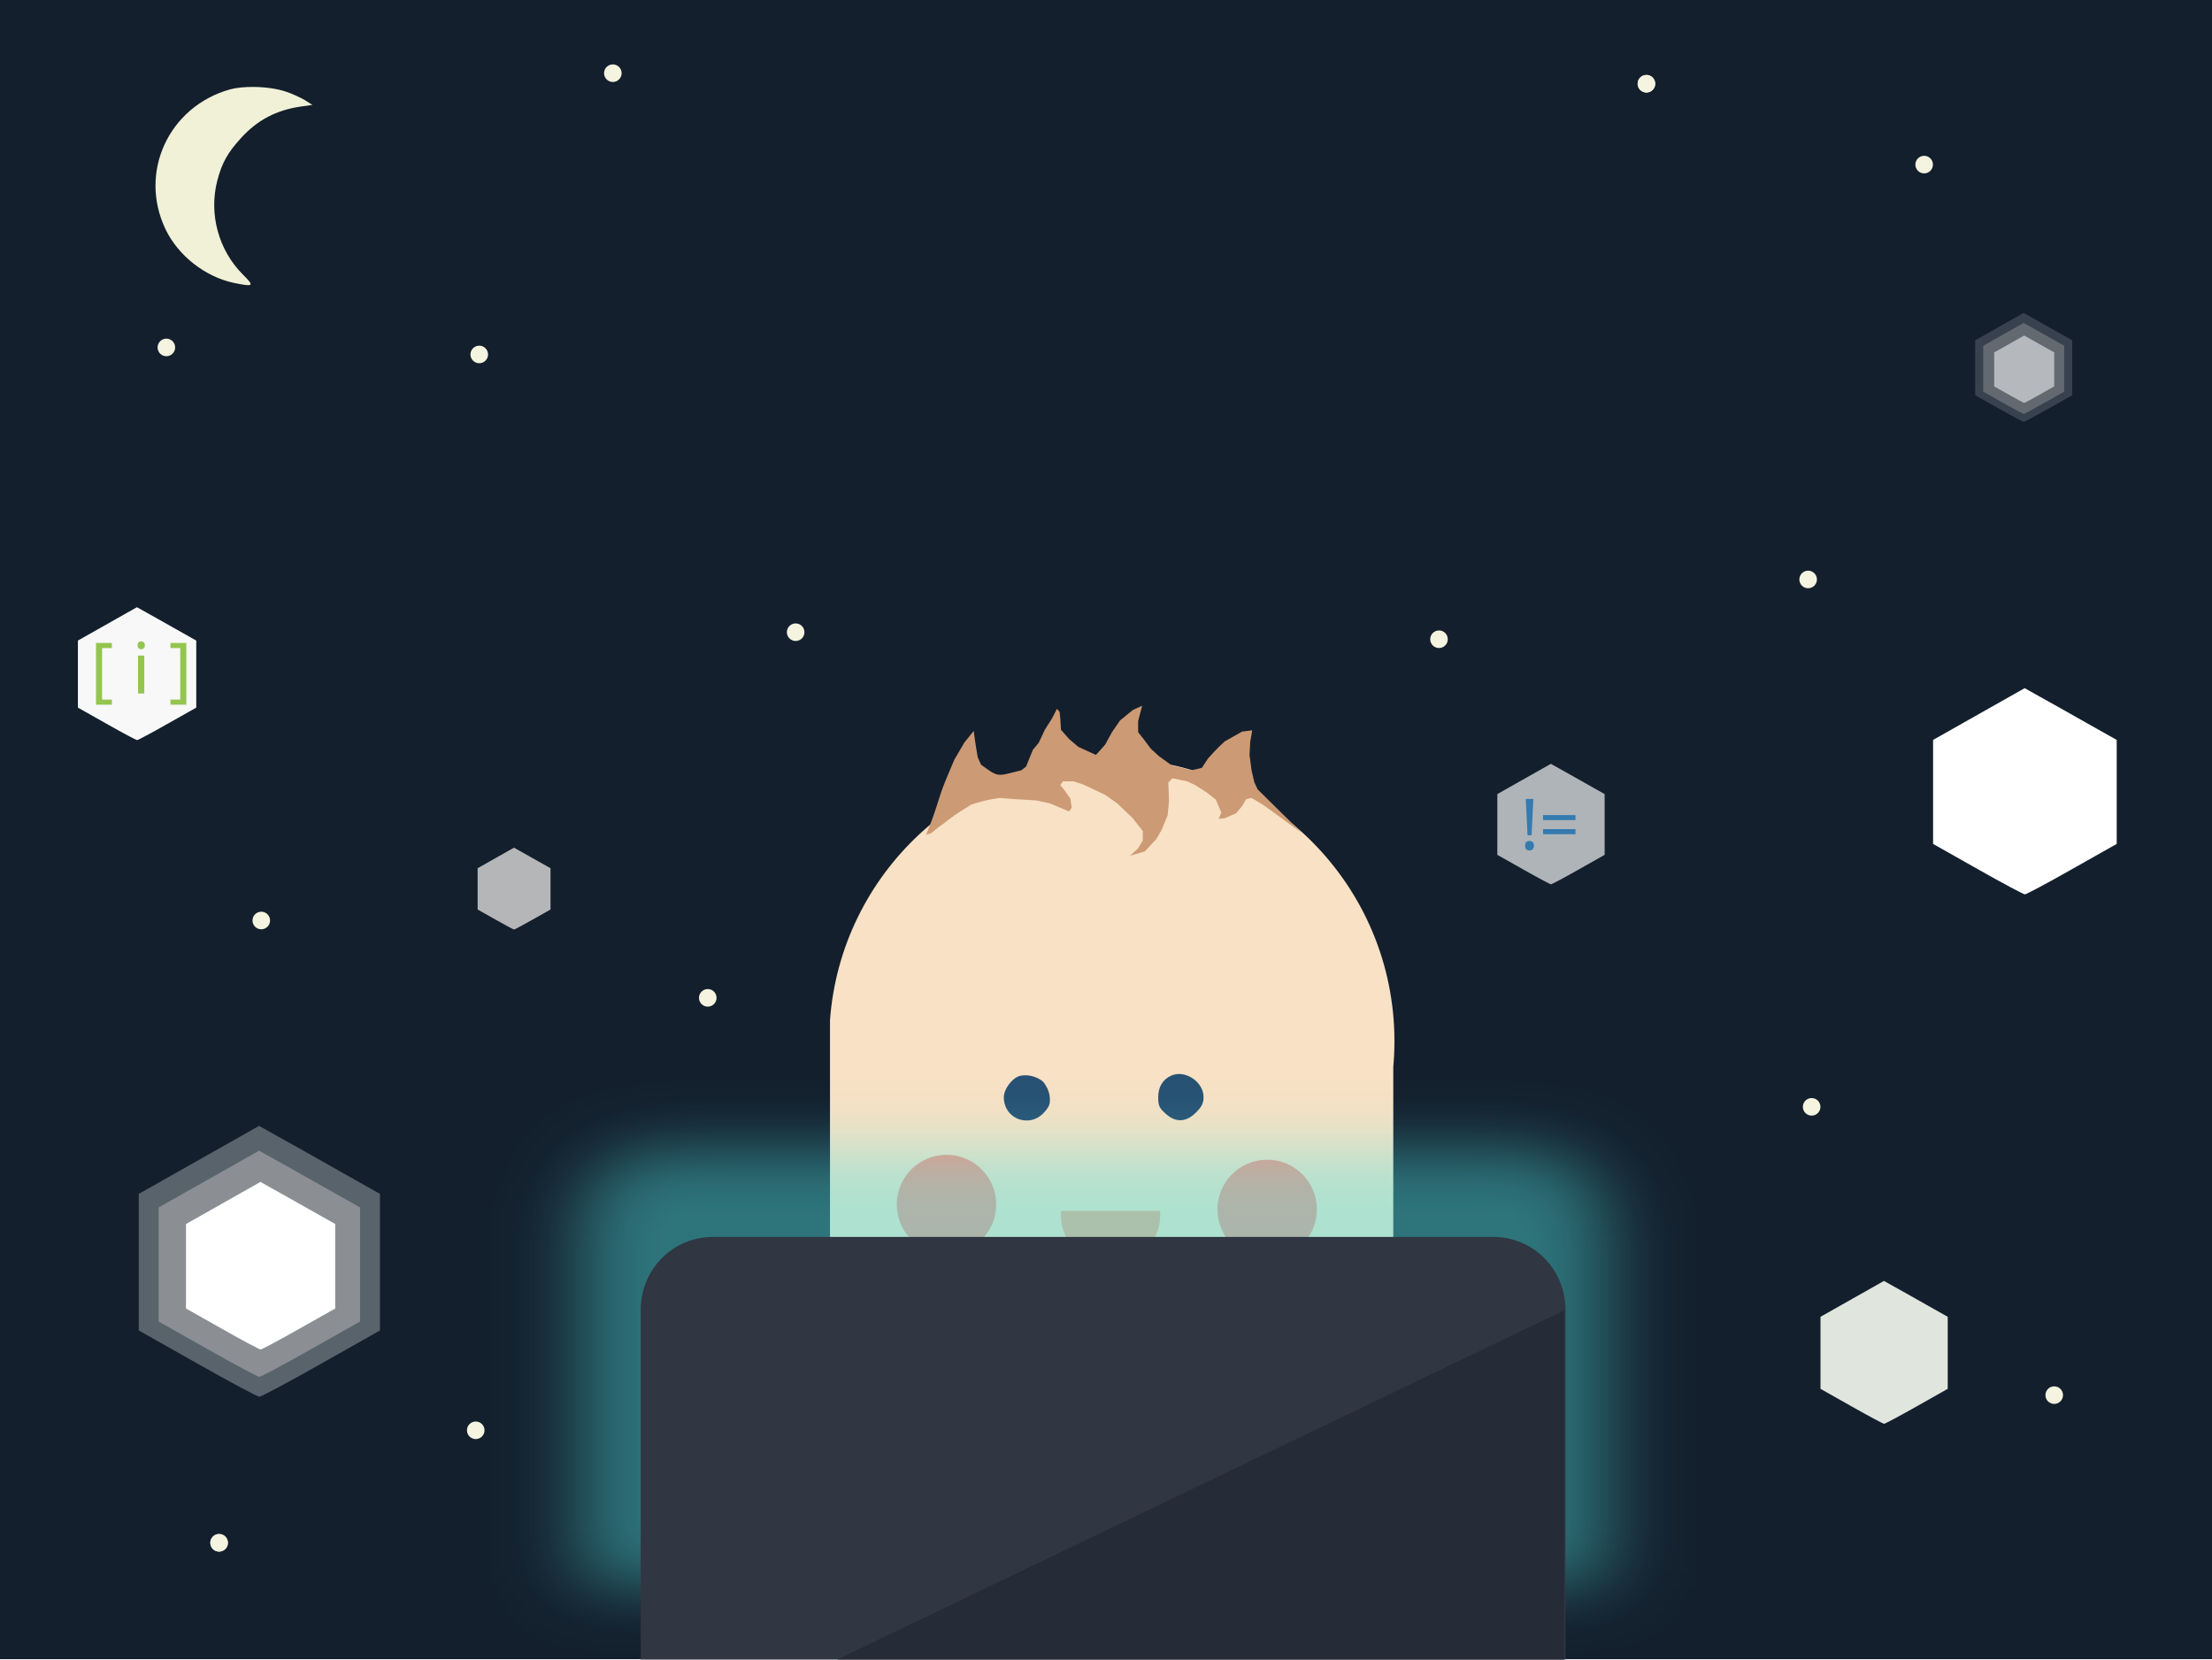
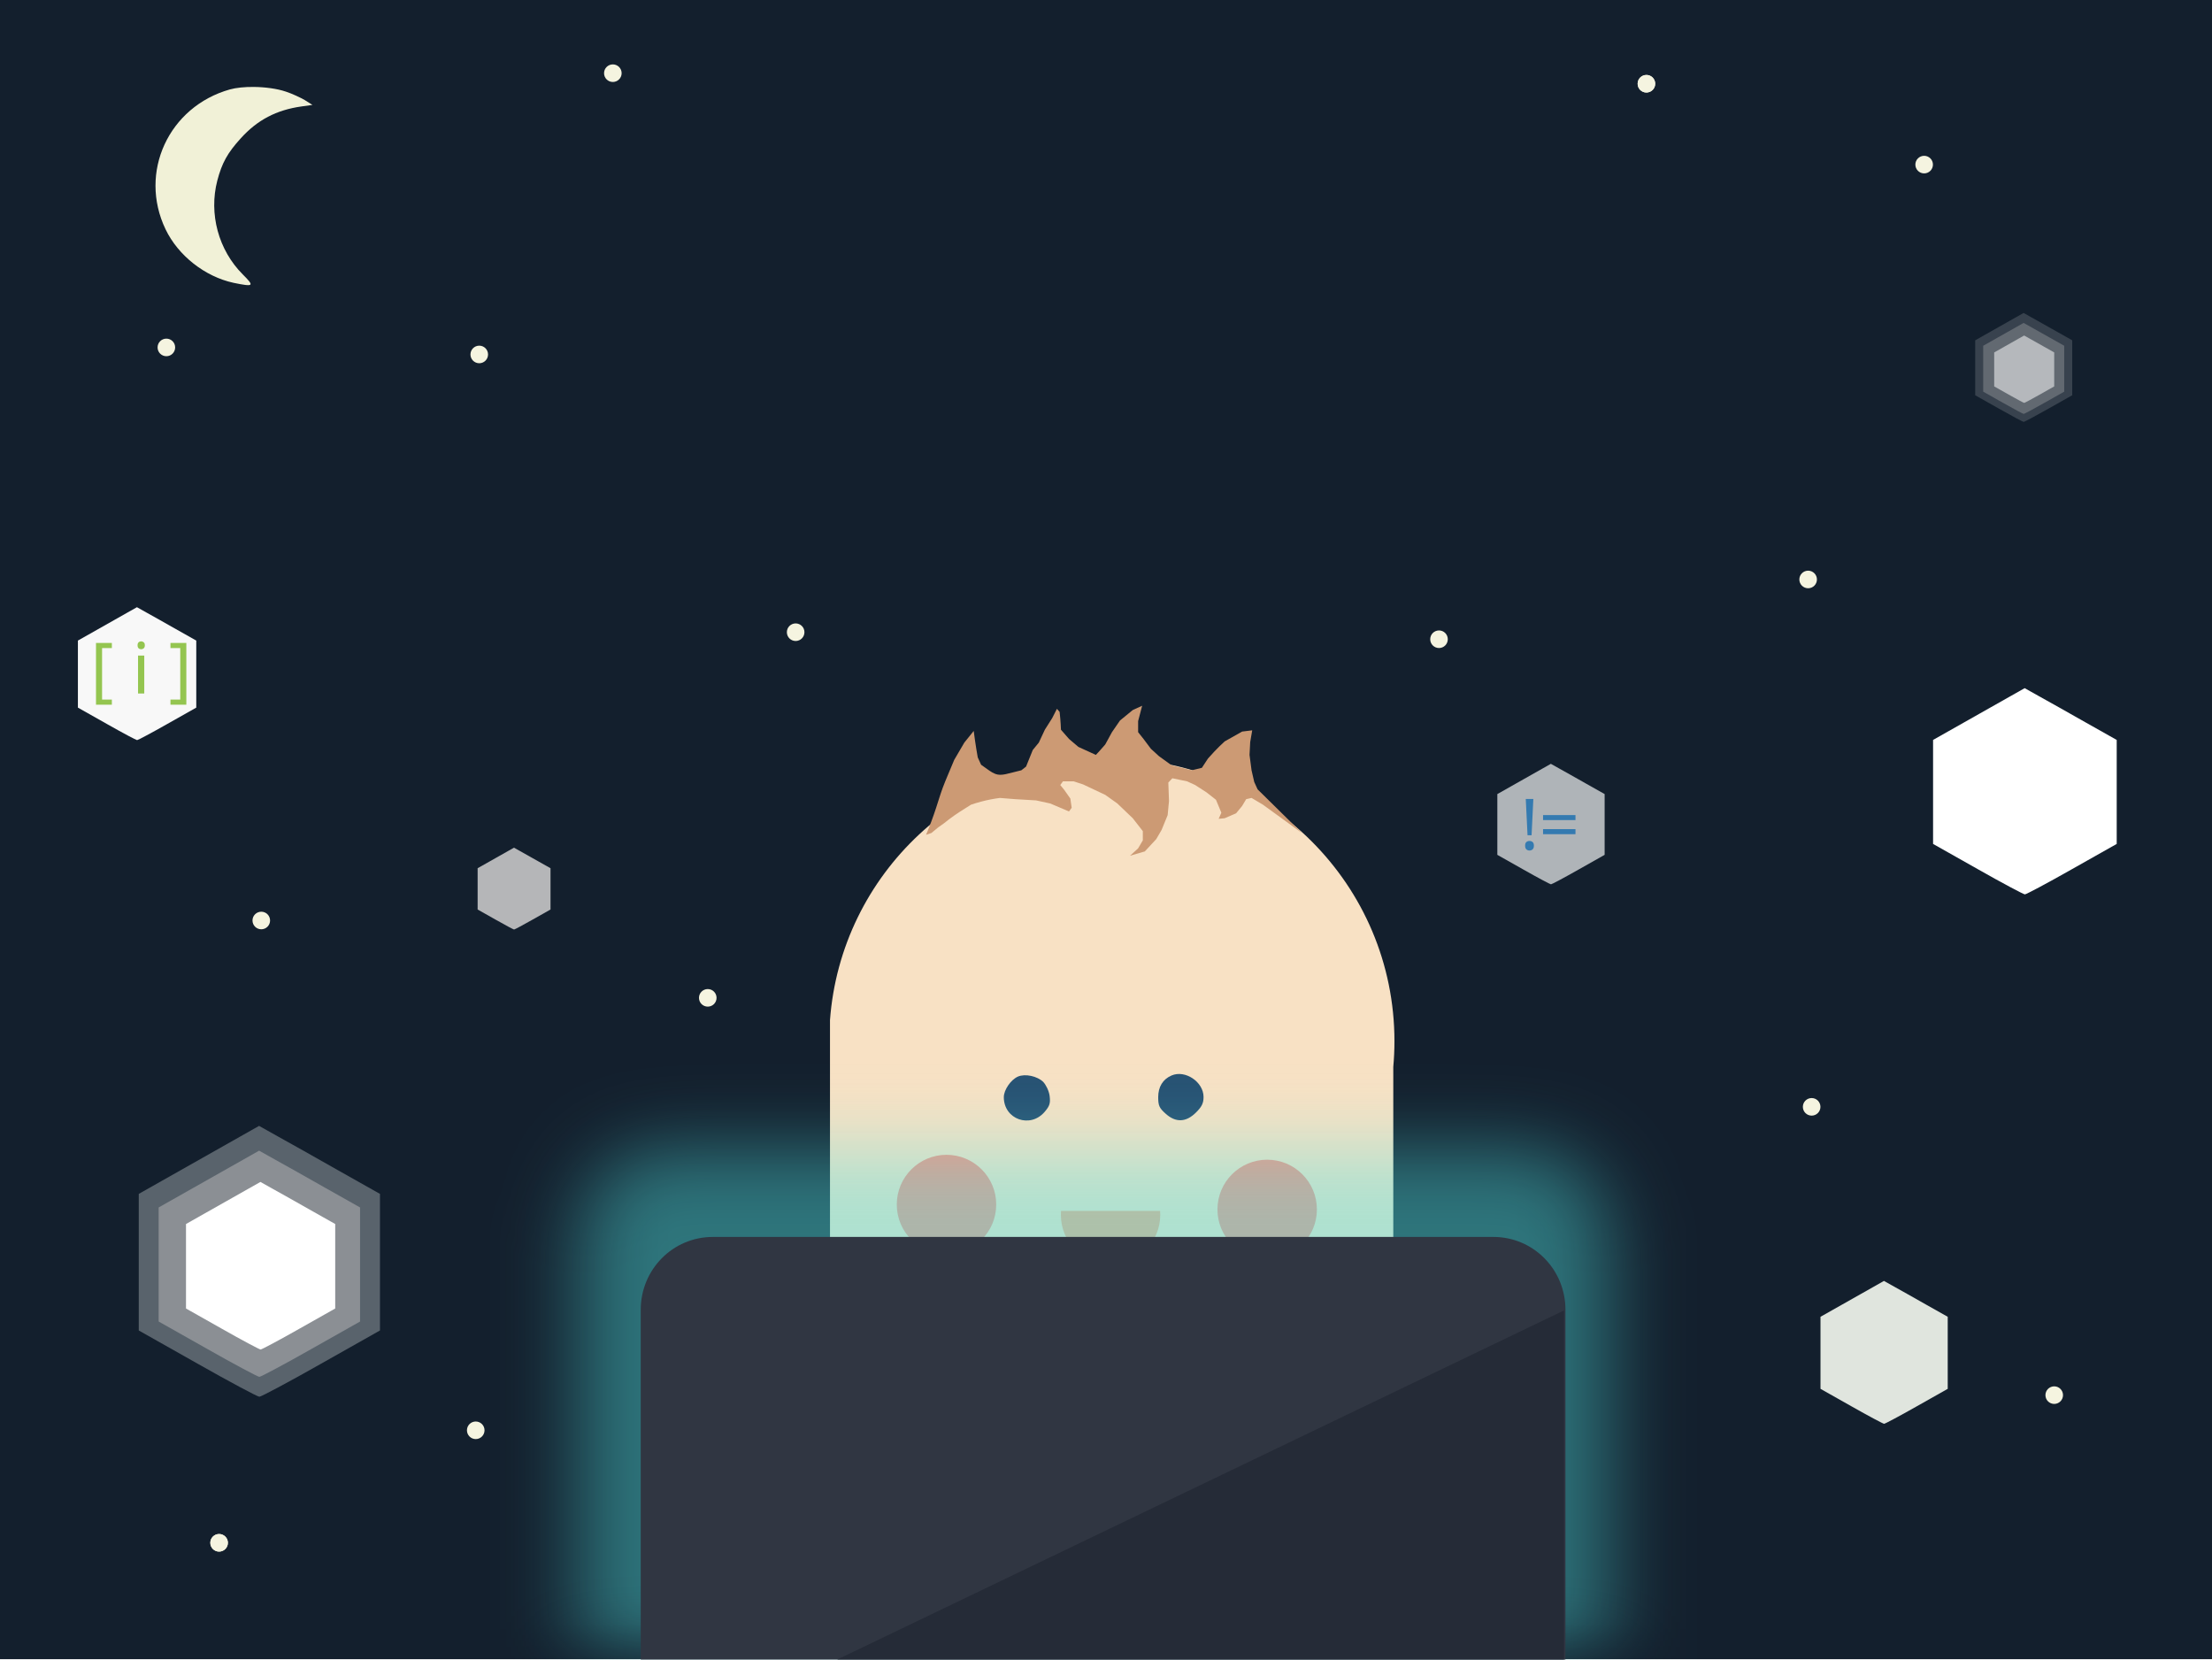
<svg xmlns="http://www.w3.org/2000/svg" version="1.0" width="1249.738" height="937.546" viewBox="0 0 999.79 750.037" preserveAspectRatio="xMidYMid meet" id="svg2">
  <defs id="defs26">
    <filter id="filter4091" x="-0.093" width="1.186" y="-0.169" height="1.337" color-interpolation-filters="sRGB">
      <feGaussianBlur stdDeviation="16.217" id="feGaussianBlur4093" />
    </filter>
  </defs>
-   <g id="g7183" transform="translate(-2.4360142e-6,2.9649414e-8)">
-     <rect y="-2.9649353e-008" x="2.5267028e-009" height="749.845" width="999.79" id="rect3982" style="fill:#131f2d;fill-opacity:1;stroke:none" />
-     <g id="g7163">
-       <g id="g4053" transform="translate(-0.2808923,-1.08527)">
+   <g id="g3221">
+     <rect y="6.0805175e-014" x="-2.4334875e-006" height="749.845" width="999.79" id="rect3982" style="fill:#131f2d;fill-opacity:1;stroke:none" />
+     <g id="g3201">
+       <g id="g4053" transform="translate(-0.2808948,-1.08527)">
        <g id="g4025">
          <path style="fill:#f8e1c4;fill-opacity:1;fill-rule:evenodd;stroke:none" d="m 628.5,429.906 c -84.165,0 -153.095,65.119 -159.219,147.719 l 0,126.031 -1.531,0 0,47.125 319.781,0 0,-146.688 c 0.43,-4.775 0.656,-9.613 0.656,-14.5 0,-88.194 -71.494,-159.688 -159.688,-159.688 z" transform="scale(0.8,0.8)" id="path3013" />
          <path style="fill:#cc9a74;fill-opacity:1;stroke:none" d="m 418.844,378.384 2.427,-0.833 3.033,-2.5 2.73,-1.945 c 0.699,-0.567 1.406,-1.123 2.123,-1.667 1.672,-1.269 3.393,-2.474 5.157,-3.611 l 4.853,-3.056 c 1.499,-0.518 3.017,-0.981 4.55,-1.389 2.79,-0.742 5.629,-1.299 8.493,-1.667 2.324,0.205 4.649,0.391 6.976,0.556 3.132,0.222 6.267,0.407 9.403,0.556 l 6.37,1.389 8.493,3.611 1.213,-1.667 -0.607,-4.167 -2.73,-3.889 -1.82,-2.222 1.213,-1.667 4.853,0 4.247,1.389 10.01,4.722 5.46,3.889 6.976,6.667 4.55,5.834 0,4.167 -2.123,3.611 -3.64,3.333 6.673,-1.944 5.157,-5.556 2.427,-4.167 2.73,-6.667 0.607,-6.389 -0.303,-8.334 1.82,-1.945 6.673,1.389 3.64,1.667 5.157,3.333 4.247,3.333 2.427,5.834 -1.213,2.778 2.73,-0.278 5.157,-2.222 2.73,-3.333 1.82,-3.056 2.427,-0.556 5.157,3.056 17.593,12.778 -20.019,-19.723 -1.517,-3.333 -1.213,-5.278 -0.91,-6.945 0.303,-5.834 0.91,-5.278 -4.55,0.556 -7.886,4.445 c -1.567,1.429 -3.085,2.911 -4.55,4.445 -1.038,1.086 -2.049,2.198 -3.033,3.333 l -2.73,4.167 -4.55,1.111 -9.1,-2.222 -5.763,-4.167 -3.64,-3.333 c -1.088,-1.499 -2.201,-2.981 -3.337,-4.445 -0.797,-1.028 -1.606,-2.046 -2.427,-3.056 l 0,-5 1.82,-6.945 -4.247,1.945 -5.763,4.722 -3.64,5.278 -3.033,5.556 -1.213,1.389 c -0.988,1.132 -1.989,2.253 -3.033,3.333 l -7.886,-3.611 -4.247,-3.611 -3.64,-4.167 c -0.061,-1.669 -0.163,-3.336 -0.303,-5 -0.086,-1.02 -0.187,-2.039 -0.303,-3.056 l -1.213,-1.389 -2.123,4.167 -3.337,5.278 -2.73,5.834 -2.73,3.333 -3.033,7.5 -2.123,1.667 -3.337,0.833 c -1.199,0.3 -2.392,0.626 -3.601,0.885 -1.209,0.259 -2.461,0.437 -3.679,0.226 -1.809,-0.313 -3.358,-1.435 -4.853,-2.5 l -2.73,-1.945 -1.517,-3.333 c -0.443,-2.494 -0.848,-4.994 -1.213,-7.5 -0.216,-1.48 -0.418,-2.961 -0.607,-4.445 l -4.247,5.278 -4.55,7.778 c -1.014,2.406 -2.025,4.814 -3.033,7.222 -0.732,1.749 -1.463,3.5 -2.123,5.278 -1.12,3.018 -2.032,6.108 -3.033,9.167 -1.353,4.133 -2.871,8.211 -4.55,12.223" id="path3803" />
        </g>
        <g id="g4043">
          <g id="g4029">
            <path style="fill:#275172;fill-opacity:1;stroke:none" id="path20" d="m 460.389,487.641 c -3.2,1.4 -6.4,6 -6.4,9.3 0,10.1 12,14.3 18.5,6.6 2.3,-2.7 2.6,-3.9 2.2,-7.2 -0.3,-2.2 -1.6,-4.9 -2.9,-6.3 -2.7,-2.6 -8.1,-3.8 -11.4,-2.4 z" />
            <path d="m 529.77,487.165 c -3.9,1.7 -6,5.1 -6,9.8 0,3.8 0.5,4.9 3.3,7.4 4.6,4.2 9.3,4 13.8,-0.5 2.6,-2.6 3.4,-4.2 3.4,-7 0,-6.8 -8.3,-12.4 -14.5,-9.7 z" id="path22" style="fill:#275172;fill-opacity:1;stroke:none" />
          </g>
          <g id="g4037">
            <path style="fill:#f5a882;fill-opacity:1;stroke:none" d="m 502.225,572.595 c 12.411,0 22.475,-10.064 22.475,-22.475 0,-0.599 -0.029,-1.188 -0.075,-1.775 l -44.775,0 c -0.046,0.587 -0.075,1.176 -0.075,1.775 0,12.411 10.039,22.475 22.45,22.475 z" id="path3918" />
            <g id="g4033">
              <path style="fill:#f59382;fill-opacity:1;stroke:none" id="path3937" d="m 561.79,726.829 c 0,15.513 -12.576,28.09 -28.09,28.09 -15.513,0 -28.09,-12.576 -28.09,-28.09 0,-15.513 12.576,-28.09 28.09,-28.09 15.513,0 28.09,12.576 28.09,28.09 z" transform="matrix(0.8,0,0,0.8,1.123581,-35.9821)" />
              <path transform="matrix(0.8,0,0,0.8,146.0655,-33.77074)" d="m 561.79,726.829 c 0,15.513 -12.576,28.09 -28.09,28.09 -15.513,0 -28.09,-12.576 -28.09,-28.09 0,-15.513 12.576,-28.09 28.09,-28.09 15.513,0 28.09,12.576 28.09,28.09 z" id="path3939" style="fill:#f59382;fill-opacity:1;stroke:none" />
            </g>
          </g>
        </g>
      </g>
-       <g id="g7157">
-         <path id="path7155" d="m 322.475,520.4 c -18.056,0 -32.6,17.748 -32.6,39.819 l 0,23.347 0,127.707 0,39.849 32.6,0 352.8,0 32.575,0 0,-39.849 0,-127.707 0,-23.347 c 0,-22.071 -14.519,-39.819 -32.575,-39.819 l -352.8,0 z" style="fill:#50e1de;fill-opacity:0.441;stroke:none;filter:url(#filter4091)" transform="matrix(1.112102,0,0,0.8555609,-60.59723,74.08091)" />
-         <g transform="matrix(1,0,0,1.011905,-0.2808923,-7.753833)" id="g4003">
+       <g id="g3195">
+         <path id="path7155" d="m 322.475,520.4 c -18.056,0 -32.6,17.748 -32.6,39.819 l 0,23.347 0,127.707 0,39.849 32.6,0 352.8,0 32.575,0 0,-39.849 0,-127.707 0,-23.347 c 0,-22.071 -14.519,-39.819 -32.575,-39.819 l -352.8,0 z" style="fill:#50e1de;fill-opacity:0.441;stroke:none;filter:url(#filter4091)" transform="matrix(1.112102,0,0,1.048146,-60.59723,-26.14066)" />
+         <g transform="matrix(1,0,0,1.011905,-0.2808948,-7.753833)" id="g4003">
          <path style="fill:#303642;fill-opacity:1;stroke:none" d="m 403.094,700.156 c -22.57,0 -40.75,18.149 -40.75,40.719 l 0,23.875 0,130.594 0,40.75 40.75,0 441,0 40.719,0 0,-40.75 0,-130.594 0,-23.875 c 0,-22.57 -18.149,-40.719 -40.719,-40.719 l -441,0 z" transform="scale(0.8,0.8)" id="rect3931" />
          <path style="fill:#252b37;fill-opacity:1;stroke:none" d="M 707.189,592.956 378.675,748.875 l 298.042,0 30.472,0 0,-155.919 z" id="rect3972" />
        </g>
      </g>
    </g>
-     <g transform="translate(-0.2808923,-1.08527)" id="g4349">
+     <g transform="translate(-0.2808948,-1.08527)" id="g4349">
      <path style="fill:#f1f1d7;fill-opacity:1;stroke:none" d="m 143.656,50.469 c -5.034,-0.047 -9.852,0.422 -13.406,1.406 -34.625,9.75 -51.75,46.875 -36.375,79 7.125,14.875 22.25,26.75 38.375,30.25 11.625,2.375 12,2 5.25,-4.75 -13.75,-13.75 -19.25,-34.25 -14.375,-53 2.625,-10 5.75,-15.625 13.25,-23.875 9.375,-10.375 20.125,-16 34.25,-18 l 6.25,-0.875 -4.375,-2.75 c -2.375,-1.375 -7.125,-3.625 -10.625,-4.75 -4.922,-1.688 -11.747,-2.595 -18.219,-2.656 z" transform="scale(0.8,0.8)" id="rect3996" />
      <flowRoot xml:space="preserve" id="flowRoot4095" style="font-size:40px;font-style:normal;font-weight:normal;line-height:125%;letter-spacing:0px;word-spacing:0px;fill:#f5f4e0;fill-opacity:1;stroke:none;font-family:Sans" transform="matrix(2.577809,0,0,2.577809,-568.2037,-293.2322)">
        <flowRegion id="flowRegion4097">
          <rect id="rect4099" width="641.552" height="148.967" x="317.797" y="135.064" style="fill:#f5f4e0;fill-opacity:1" />
        </flowRegion>
        <flowPara id="flowPara4101" style="font-weight:bold;-inkscape-font-specification:Sans Bold">Soda Story</flowPara>
      </flowRoot>
      <flowRoot xml:space="preserve" id="flowRoot4130" style="font-size:40px;font-style:normal;font-weight:normal;line-height:125%;letter-spacing:0px;word-spacing:0px;fill:#fa4f58;fill-opacity:1;stroke:none;font-family:Sans" transform="matrix(1.309245,0,0,1.309245,-109.3593,-122.7018)">
        <flowRegion id="flowRegion4132">
          <rect id="rect4134" width="645.524" height="89.38" x="252.251" y="230.403" style="fill:#fa4f58;fill-opacity:1" />
        </flowRegion>
        <flowPara id="flowPara4136" style="font-weight:bold;-inkscape-font-specification:Sans Bold">
          <flowSpan style="font-weight:bold;fill:#00ffff;-inkscape-font-specification:Sans Bold" id="flowSpan4138">/*</flowSpan>HACK THE CODE<flowSpan style="font-weight:bold;fill:#00ffff;-inkscape-font-specification:Sans Bold" id="flowSpan4140">*/</flowSpan>
        </flowPara>
      </flowRoot>
    </g>
-     <g transform="translate(-0.2808923,-1.08527)" id="g4369">
+     <g transform="translate(-0.2808948,-1.08527)" id="g4369">
      <g id="g4181">
        <path style="fill:#59636c;fill-opacity:1;fill-rule:evenodd;stroke:none" d="m 117.377,509.933 -27.188,15.367 -27.188,15.367 0,30.866 0,30.866 26.532,14.973 c 14.579,8.275 27.188,14.973 27.976,14.973 0.788,0 13.397,-6.699 27.976,-14.973 l 26.532,-14.973 0,-30.866 0,-30.866 -18.651,-10.508 c -10.245,-5.779 -22.46,-12.74 -27.32,-15.367 l -8.669,-4.86 z" id="path3797" />
        <path id="path4158" d="m 117.399,521.131 -22.705,12.833 -22.705,12.833 0,25.776 0,25.776 22.156,12.504 c 12.175,6.91 22.705,12.504 23.363,12.504 0.658,0 11.188,-5.594 23.363,-12.504 l 22.156,-12.504 0,-25.776 0,-25.776 -15.575,-8.775 c -8.555,-4.826 -18.756,-10.639 -22.815,-12.833 l -7.239,-4.058 z" style="fill:#8b8f94;fill-opacity:1;fill-rule:evenodd;stroke:none" />
        <path id="path4160" d="m 117.989,535.266 -16.82,9.507 -16.82,9.507 0,19.095 0,19.095 16.414,9.263 c 9.02,5.119 16.82,9.263 17.308,9.263 0.488,0 8.288,-4.144 17.308,-9.263 l 16.414,-9.263 0,-19.095 0,-19.095 -11.539,-6.501 c -6.338,-3.575 -13.895,-7.882 -16.901,-9.507 l -5.363,-3.007 z" style="fill:#ffffff;fill-rule:evenodd;stroke:none" />
        <flowRoot transform="matrix(1.069379,0,0,1.069379,-6.372704,-189.3615)" style="font-size:40px;font-style:normal;font-weight:normal;line-height:125%;letter-spacing:0px;word-spacing:0px;fill:#d46f77;fill-opacity:1;stroke:none;font-family:Sans" id="flowRoot4150" xml:space="preserve">
          <flowRegion id="flowRegion4152">
            <rect style="fill:#d46f77;fill-opacity:1" y="690.312" x="96.909" height="64.606" width="91.291" id="rect4154" />
          </flowRegion>
          <flowPara id="flowPara4156">{;}</flowPara>
        </flowRoot>
      </g>
      <g id="g4174">
        <path id="path3826" d="m 851.802,580.002 -14.342,8.106 -14.342,8.106 0,16.281 0,16.282 13.995,7.898 c 7.69,4.365 14.342,7.898 14.757,7.898 0.416,0 7.067,-3.533 14.757,-7.898 l 13.995,-7.898 0,-16.282 0,-16.281 -9.838,-5.543 c -5.404,-3.048 -11.847,-6.72 -14.411,-8.106 l -4.573,-2.563 z" style="fill:#e0e5de;fill-opacity:1;fill-rule:evenodd;stroke:none" />
        <flowRoot transform="matrix(0.8,0,0,0.8,0,-3.177966)" style="font-size:40px;font-style:normal;font-weight:normal;line-height:125%;letter-spacing:0px;word-spacing:0px;fill:#a2c352;fill-opacity:1;stroke:none;font-family:Sans" id="flowRoot4162" xml:space="preserve">
          <flowRegion id="flowRegion4164">
            <rect style="fill:#a2c352;fill-opacity:1" y="750.794" x="1034.825" height="47.669" width="69.518" id="rect4166" />
          </flowRegion>
          <flowPara id="flowPara4168">&lt;/&gt;</flowPara>
        </flowRoot>
      </g>
      <g id="g4267">
        <path id="rect3014" d="m 915.4,312.1 -20.7,11.7 -20.7,11.7 0,23.5 0,23.5 20.2,11.4 c 11.1,6.3 20.7,11.4 21.3,11.4 0.6,0 10.2,-5.1 21.3,-11.4 l 20.2,-11.4 0,-23.5 0,-23.5 -14.2,-8 C 935,323.1 925.7,317.8 922,315.8 l -6.6,-3.7 z" style="fill:#ffffff;fill-rule:evenodd;stroke:none" />
        <flowRoot transform="matrix(0.9596258,0,0,0.9596258,-171.7954,-65.0404)" style="font-size:40px;font-style:normal;font-weight:normal;line-height:125%;letter-spacing:0px;word-spacing:0px;fill:#8dc144;fill-opacity:1;stroke:none;font-family:Sans" id="flowRoot4190" xml:space="preserve">
          <flowRegion id="flowRegion4192">
            <rect style="fill:#8dc144;fill-opacity:1" y="423.067" x="1104.343" height="55.614" width="77.463" id="rect4194" />
          </flowRegion>
          <flowPara style="font-weight:bold;-inkscape-font-specification:Sans Bold" id="flowPara4196">&amp;&amp;</flowPara>
        </flowRoot>
      </g>
      <g id="g4254" transform="matrix(0.4022189,0,0,0.4022189,517.1221,124.1242)">
        <path id="path4200" d="m 988.991,45.757 -27.188,15.367 -27.188,15.367 0,30.866 0,30.866 26.532,14.973 c 14.579,8.275 27.188,14.973 27.976,14.973 0.788,0 13.397,-6.699 27.976,-14.973 l 26.532,-14.973 0,-30.866 0,-30.866 -18.651,-10.508 c -10.245,-5.779 -22.46,-12.74 -27.32,-15.367 l -8.669,-4.86 z" style="fill:#59636c;fill-opacity:0.532;fill-rule:evenodd;stroke:none" />
        <path style="fill:#8b8f94;fill-opacity:0.509;fill-rule:evenodd;stroke:none" d="m 989.012,56.955 -22.705,12.833 -22.705,12.833 0,25.776 0,25.776 22.156,12.504 c 12.175,6.91 22.705,12.504 23.363,12.504 0.658,0 11.188,-5.594 23.363,-12.504 l 22.156,-12.504 0,-25.776 0,-25.776 -15.575,-8.775 c -8.556,-4.826 -18.756,-10.639 -22.815,-12.833 l -7.239,-4.058 z" id="path4202" />
        <path style="fill:#ffffff;fill-opacity:0.527;fill-rule:evenodd;stroke:none" d="m 989.602,71.091 -16.82,9.507 -16.82,9.507 0,19.095 0,19.095 16.414,9.263 c 9.02,5.119 16.82,9.263 17.308,9.263 0.488,0 8.288,-4.144 17.308,-9.263 l 16.414,-9.263 0,-19.095 0,-19.095 -11.539,-6.501 c -6.338,-3.575 -13.895,-7.882 -16.901,-9.507 l -5.363,-3.007 z" id="path4204" />
        <flowRoot xml:space="preserve" id="flowRoot4206" style="font-size:40px;font-style:normal;font-weight:normal;line-height:125%;letter-spacing:0px;word-spacing:0px;fill:#d46f77;fill-opacity:0.509;stroke:none;font-family:Sans" transform="matrix(1.069379,0,0,1.069379,865.241,-653.5373)">
          <flowRegion id="flowRegion4208">
            <rect id="rect4210" width="91.291" height="64.606" x="96.909" y="690.312" style="fill:#d46f77;fill-opacity:0.509" />
          </flowRegion>
          <flowPara id="flowPara4212">{;}</flowPara>
        </flowRoot>
      </g>
      <g id="g4274">
        <path id="path3822" d="m 701.245,346.297 -12.096,6.837 -12.096,6.837 0,13.732 0,13.732 11.803,6.661 c 6.486,3.681 12.096,6.661 12.446,6.661 0.351,0 5.96,-2.98 12.446,-6.661 l 11.803,-6.661 0,-13.732 0,-13.732 -8.297,-4.675 c -4.558,-2.571 -9.992,-5.668 -12.154,-6.837 l -3.857,-2.162 z" style="fill:#afb4b8;fill-opacity:1;fill-rule:evenodd;stroke:none" />
        <text id="text4263" y="385.029" x="687.312" style="font-size:32px;font-style:normal;font-weight:normal;line-height:125%;letter-spacing:0px;word-spacing:0px;fill:#347ab0;fill-opacity:1;stroke:none;font-family:Sans" xml:space="preserve">
          <tspan y="385.029" x="687.312" id="tspan4265">!=</tspan>
        </text>
      </g>
      <g id="g4309">
        <path style="fill:#f8f8f8;fill-opacity:1;fill-rule:evenodd;stroke:none" d="m 62.176,275.511 -13.343,7.542 -13.343,7.542 0,15.148 0,15.148 13.021,7.349 c 7.155,4.061 13.343,7.349 13.73,7.349 0.387,0 6.575,-3.288 13.73,-7.349 l 13.021,-7.349 0,-15.148 0,-15.148 -9.153,-5.157 c -5.028,-2.836 -11.023,-6.253 -13.408,-7.542 l -4.254,-2.385 z" id="path3820" />
        <text id="text4305" y="314.522" x="41.104" style="font-size:32px;font-style:normal;font-weight:normal;line-height:125%;letter-spacing:0px;word-spacing:0px;fill:#94c550;fill-opacity:1;stroke:none;font-family:Sans" xml:space="preserve">
          <tspan y="314.522" x="41.104" id="tspan4307">[ i ]</tspan>
        </text>
      </g>
      <g id="g4362">
        <path style="fill:#b5b6b8;fill-opacity:1;fill-rule:evenodd;stroke:none" d="m 232.595,384.194 -8.217,4.644 -8.217,4.644 0,9.328 0,9.328 8.018,4.525 c 4.406,2.501 8.217,4.525 8.455,4.525 0.238,0 4.049,-2.024 8.455,-4.525 l 8.018,-4.525 0,-9.328 0,-9.328 -5.637,-3.176 c -3.096,-1.747 -6.788,-3.85 -8.257,-4.644 l -2.62,-1.469 z" id="path4316" />
        <flowRoot xml:space="preserve" id="flowRoot4318" style="font-size:40px;font-style:normal;font-weight:normal;line-height:125%;letter-spacing:0px;word-spacing:0px;fill:#8dc144;fill-opacity:1;stroke:none;font-family:Sans" transform="matrix(0.3809256,0,0,0.3809256,-198.9698,234.4872)">
          <flowRegion id="flowRegion4320">
            <rect id="rect4322" width="77.463" height="55.614" x="1104.343" y="423.067" style="fill:#8dc144;fill-opacity:1" />
          </flowRegion>
          <flowPara id="flowPara4324" style="font-weight:bold;-inkscape-font-specification:Sans Bold">&amp;&amp;</flowPara>
        </flowRoot>
      </g>
    </g>
-     <g transform="translate(-0.2808923,-1.08527)" style="fill:#f5f4e0;fill-opacity:1" id="g6923">
+     <g transform="translate(-0.2808948,-1.08527)" style="fill:#f5f4e0;fill-opacity:1" id="g6923">
      <g style="fill:#f5f4e0;fill-opacity:1" id="g6912">
        <path transform="scale(0.8,0.8)" d="m 351.562,42.704 c 0,2.742 -2.223,4.966 -4.966,4.966 -2.742,0 -4.966,-2.223 -4.966,-4.966 0,-2.742 2.223,-4.966 4.966,-4.966 2.742,0 4.966,2.223 4.966,4.966 z" id="path6869" style="fill:#f5f4e0;fill-opacity:1;stroke:none" />
        <path style="fill:#f5f4e0;fill-opacity:1;stroke:none" id="path6871" d="m 351.562,42.704 c 0,2.742 -2.223,4.966 -4.966,4.966 -2.742,0 -4.966,-2.223 -4.966,-4.966 0,-2.742 2.223,-4.966 4.966,-4.966 2.742,0 4.966,2.223 4.966,4.966 z" transform="matrix(0.8,0,0,0.8,-60.38136,127.1186)" />
        <path transform="matrix(0.8,0,0,0.8,-201.8008,123.9407)" d="m 351.562,42.704 c 0,2.742 -2.223,4.966 -4.966,4.966 -2.742,0 -4.966,-2.223 -4.966,-4.966 0,-2.742 2.223,-4.966 4.966,-4.966 2.742,0 4.966,2.223 4.966,4.966 z" id="path6873" style="fill:#f5f4e0;fill-opacity:1;stroke:none" />
        <path style="fill:#f5f4e0;fill-opacity:1;stroke:none" id="path6877" d="m 351.562,42.704 c 0,2.742 -2.223,4.966 -4.966,4.966 -2.742,0 -4.966,-2.223 -4.966,-4.966 0,-2.742 2.223,-4.966 4.966,-4.966 2.742,0 4.966,2.223 4.966,4.966 z" transform="matrix(0.8,0,0,0.8,-158.8983,382.9449)" />
        <path transform="matrix(0.8,0,0,0.8,-61.97034,613.3474)" d="m 351.562,42.704 c 0,2.742 -2.223,4.966 -4.966,4.966 -2.742,0 -4.966,-2.223 -4.966,-4.966 0,-2.742 2.223,-4.966 4.966,-4.966 2.742,0 4.966,2.223 4.966,4.966 z" id="path6879" style="fill:#f5f4e0;fill-opacity:1;stroke:none" />
        <path style="fill:#f5f4e0;fill-opacity:1;stroke:none" id="path6881" d="m 351.562,42.704 c 0,2.742 -2.223,4.966 -4.966,4.966 -2.742,0 -4.966,-2.223 -4.966,-4.966 0,-2.742 2.223,-4.966 4.966,-4.966 2.742,0 4.966,2.223 4.966,4.966 z" transform="matrix(0.8,0,0,0.8,-177.9661,664.1949)" />
        <path transform="matrix(0.8,0,0,0.8,-177.9661,664.1949)" d="m 351.562,42.704 c 0,2.742 -2.223,4.966 -4.966,4.966 -2.742,0 -4.966,-2.223 -4.966,-4.966 0,-2.742 2.223,-4.966 4.966,-4.966 2.742,0 4.966,2.223 4.966,4.966 z" id="path6883" style="fill:#f5f4e0;fill-opacity:1;stroke:none" />
        <path style="fill:#f5f4e0;fill-opacity:1;stroke:none" id="path6885" d="m 351.562,42.704 c 0,2.742 -2.223,4.966 -4.966,4.966 -2.742,0 -4.966,-2.223 -4.966,-4.966 0,-2.742 2.223,-4.966 4.966,-4.966 2.742,0 4.966,2.223 4.966,4.966 z" transform="matrix(0.8,0,0,0.8,42.90253,417.9025)" />
        <path transform="matrix(0.8,0,0,0.8,82.62711,252.6483)" d="m 351.562,42.704 c 0,2.742 -2.223,4.966 -4.966,4.966 -2.742,0 -4.966,-2.223 -4.966,-4.966 0,-2.742 2.223,-4.966 4.966,-4.966 2.742,0 4.966,2.223 4.966,4.966 z" id="path6887" style="fill:#f5f4e0;fill-opacity:1;stroke:none" />
      </g>
      <g style="fill:#f5f4e0;fill-opacity:1" id="g6903">
        <path style="fill:#f5f4e0;fill-opacity:1;stroke:none" id="path6889" d="m 351.562,42.704 c 0,2.742 -2.223,4.966 -4.966,4.966 -2.742,0 -4.966,-2.223 -4.966,-4.966 0,-2.742 2.223,-4.966 4.966,-4.966 2.742,0 4.966,2.223 4.966,4.966 z" transform="matrix(0.8,0,0,0.8,373.411,255.8263)" />
        <path transform="matrix(0.8,0,0,0.8,467.161,4.766948)" d="m 351.562,42.704 c 0,2.742 -2.223,4.966 -4.966,4.966 -2.742,0 -4.966,-2.223 -4.966,-4.966 0,-2.742 2.223,-4.966 4.966,-4.966 2.742,0 4.966,2.223 4.966,4.966 z" id="path6891" style="fill:#f5f4e0;fill-opacity:1;stroke:none" />
        <path style="fill:#f5f4e0;fill-opacity:1;stroke:none" id="path6893" d="m 351.562,42.704 c 0,2.742 -2.223,4.966 -4.966,4.966 -2.742,0 -4.966,-2.223 -4.966,-4.966 0,-2.742 2.223,-4.966 4.966,-4.966 2.742,0 4.966,2.223 4.966,4.966 z" transform="matrix(0.8,0,0,0.8,467.161,4.766948)" />
        <path transform="matrix(0.8,0,0,0.8,592.6907,41.31356)" d="m 351.562,42.704 c 0,2.742 -2.223,4.966 -4.966,4.966 -2.742,0 -4.966,-2.223 -4.966,-4.966 0,-2.742 2.223,-4.966 4.966,-4.966 2.742,0 4.966,2.223 4.966,4.966 z" id="path6895" style="fill:#f5f4e0;fill-opacity:1;stroke:none" />
        <path style="fill:#f5f4e0;fill-opacity:1;stroke:none" id="path6897" d="m 351.562,42.704 c 0,2.742 -2.223,4.966 -4.966,4.966 -2.742,0 -4.966,-2.223 -4.966,-4.966 0,-2.742 2.223,-4.966 4.966,-4.966 2.742,0 4.966,2.223 4.966,4.966 z" transform="matrix(0.8,0,0,0.8,540.2542,228.8136)" />
        <path transform="matrix(0.8,0,0,0.8,541.8432,467.161)" d="m 351.562,42.704 c 0,2.742 -2.223,4.966 -4.966,4.966 -2.742,0 -4.966,-2.223 -4.966,-4.966 0,-2.742 2.223,-4.966 4.966,-4.966 2.742,0 4.966,2.223 4.966,4.966 z" id="path6899" style="fill:#f5f4e0;fill-opacity:1;stroke:none" />
        <path style="fill:#f5f4e0;fill-opacity:1;stroke:none" id="path6901" d="m 351.562,42.704 c 0,2.742 -2.223,4.966 -4.966,4.966 -2.742,0 -4.966,-2.223 -4.966,-4.966 0,-2.742 2.223,-4.966 4.966,-4.966 2.742,0 4.966,2.223 4.966,4.966 z" transform="matrix(0.8,0,0,0.8,651.483,597.4576)" />
      </g>
    </g>
  </g>
</svg>
